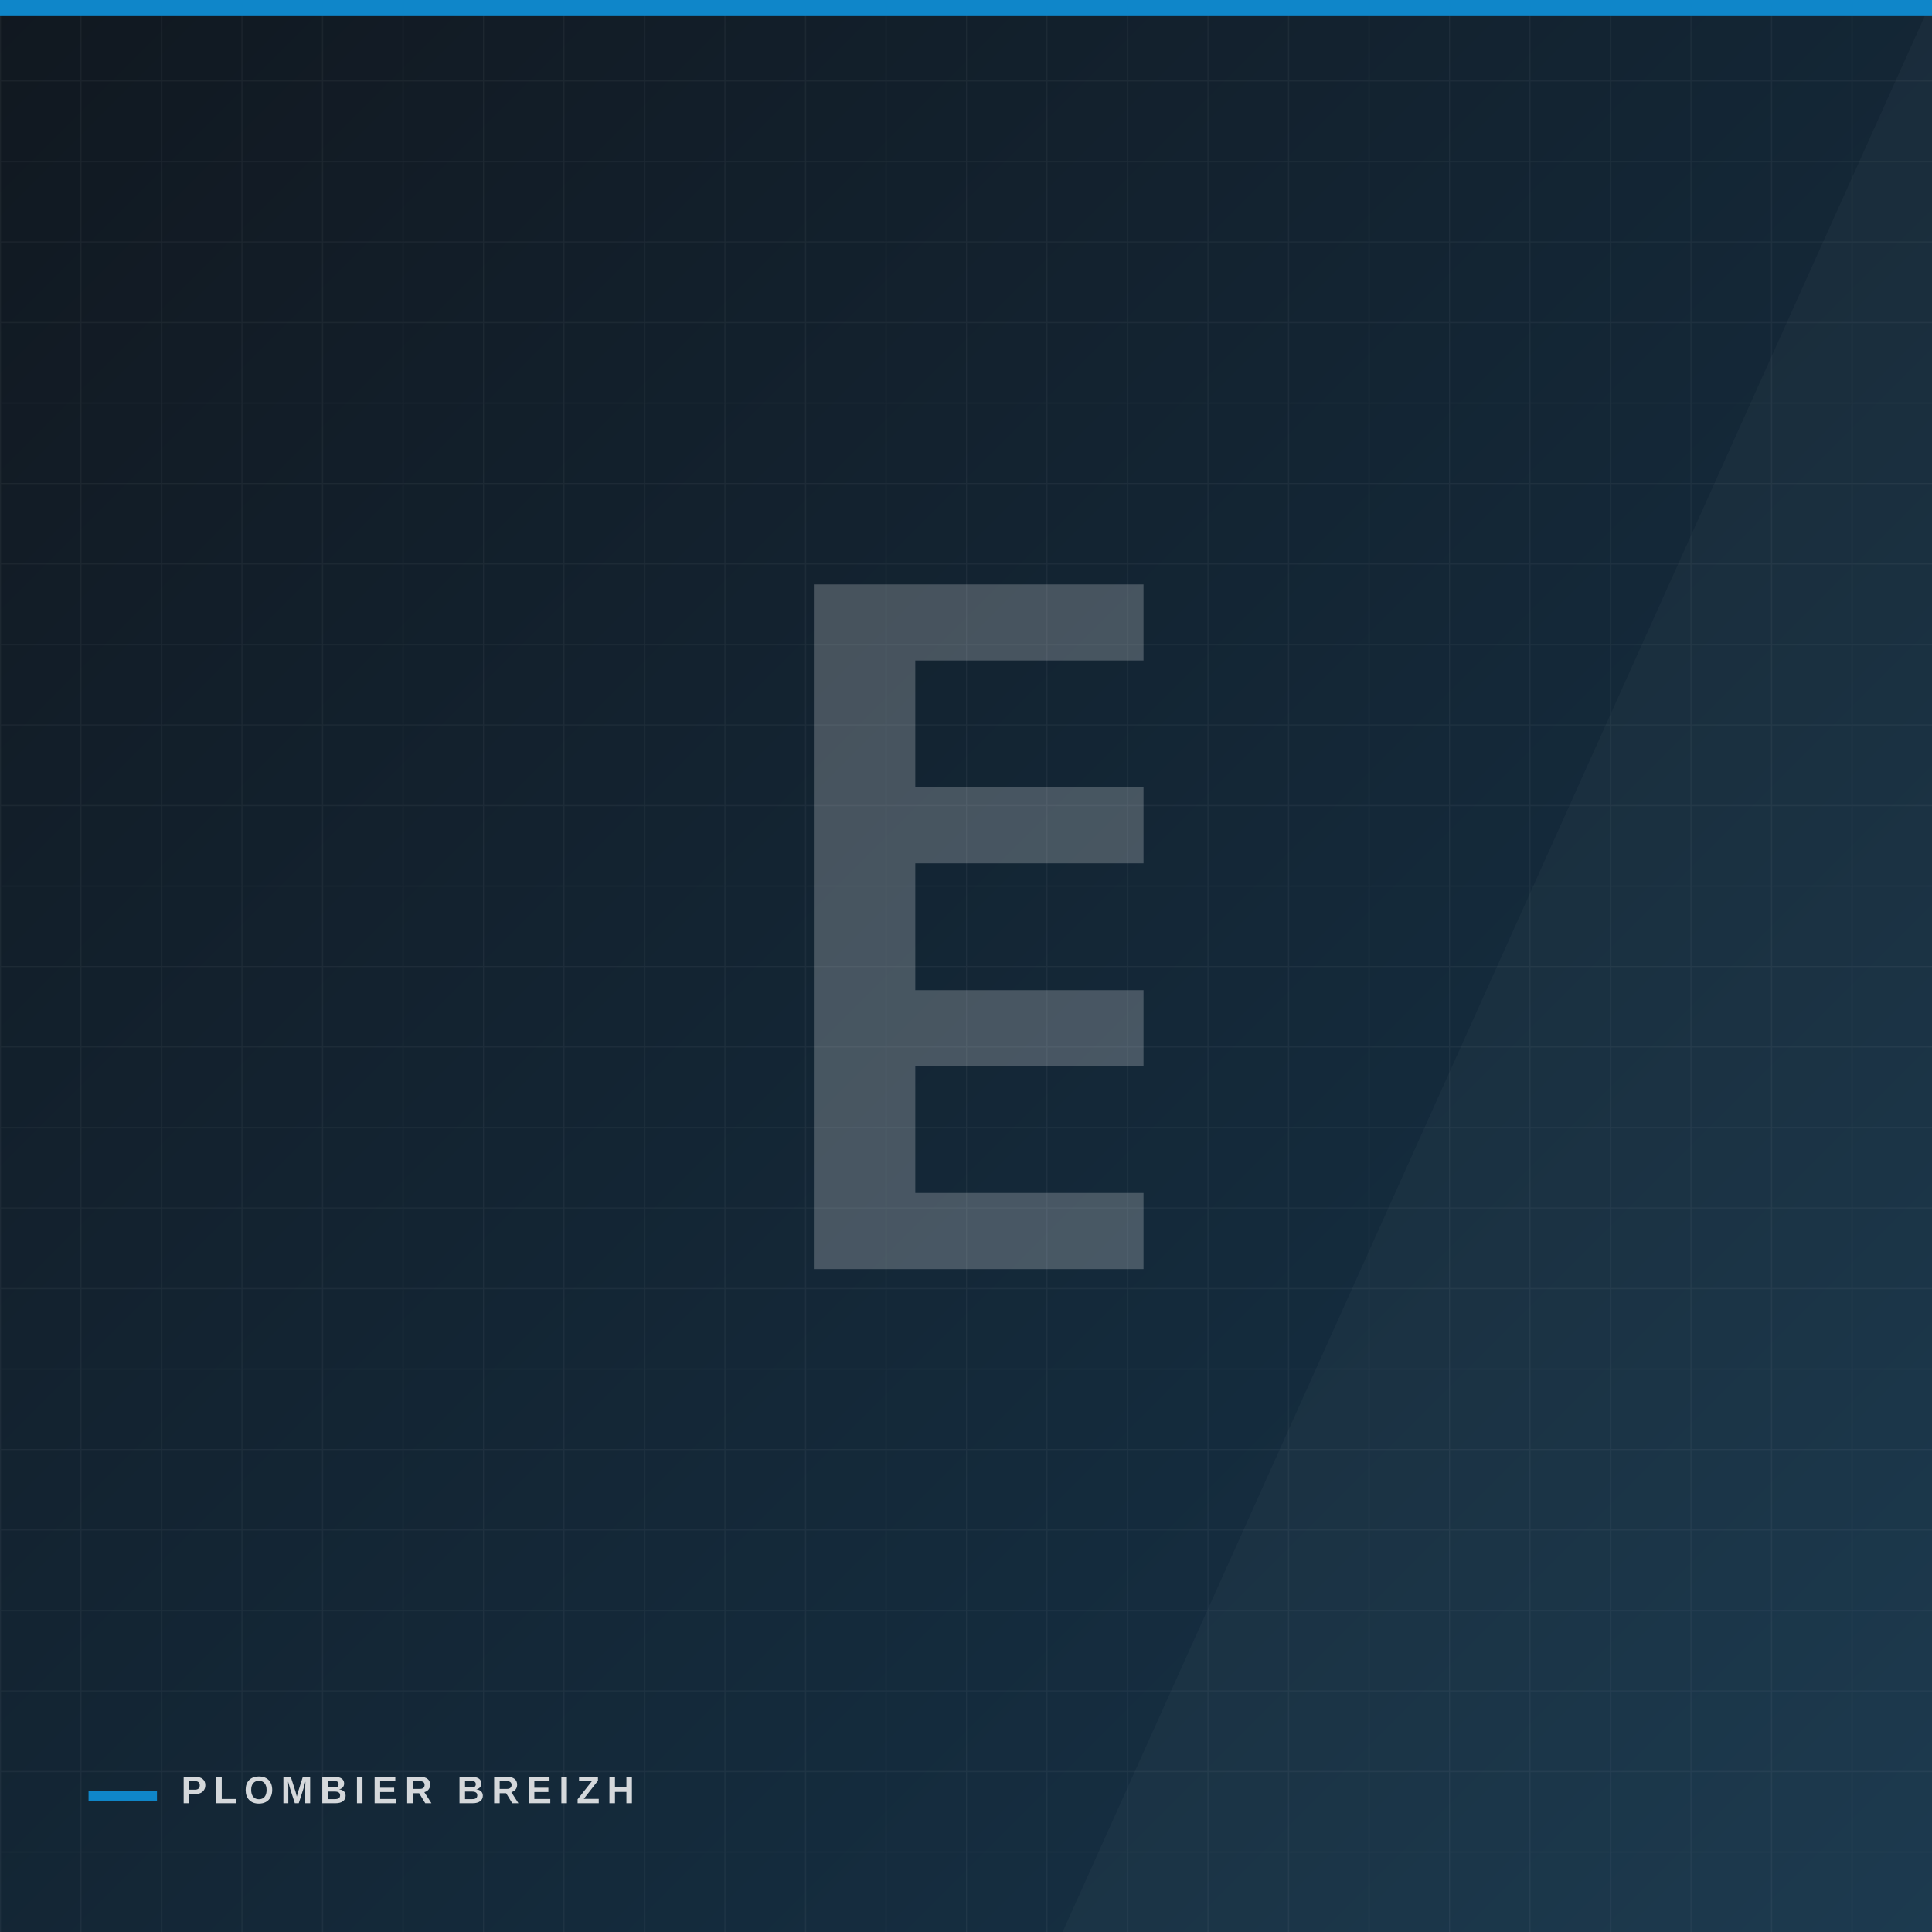
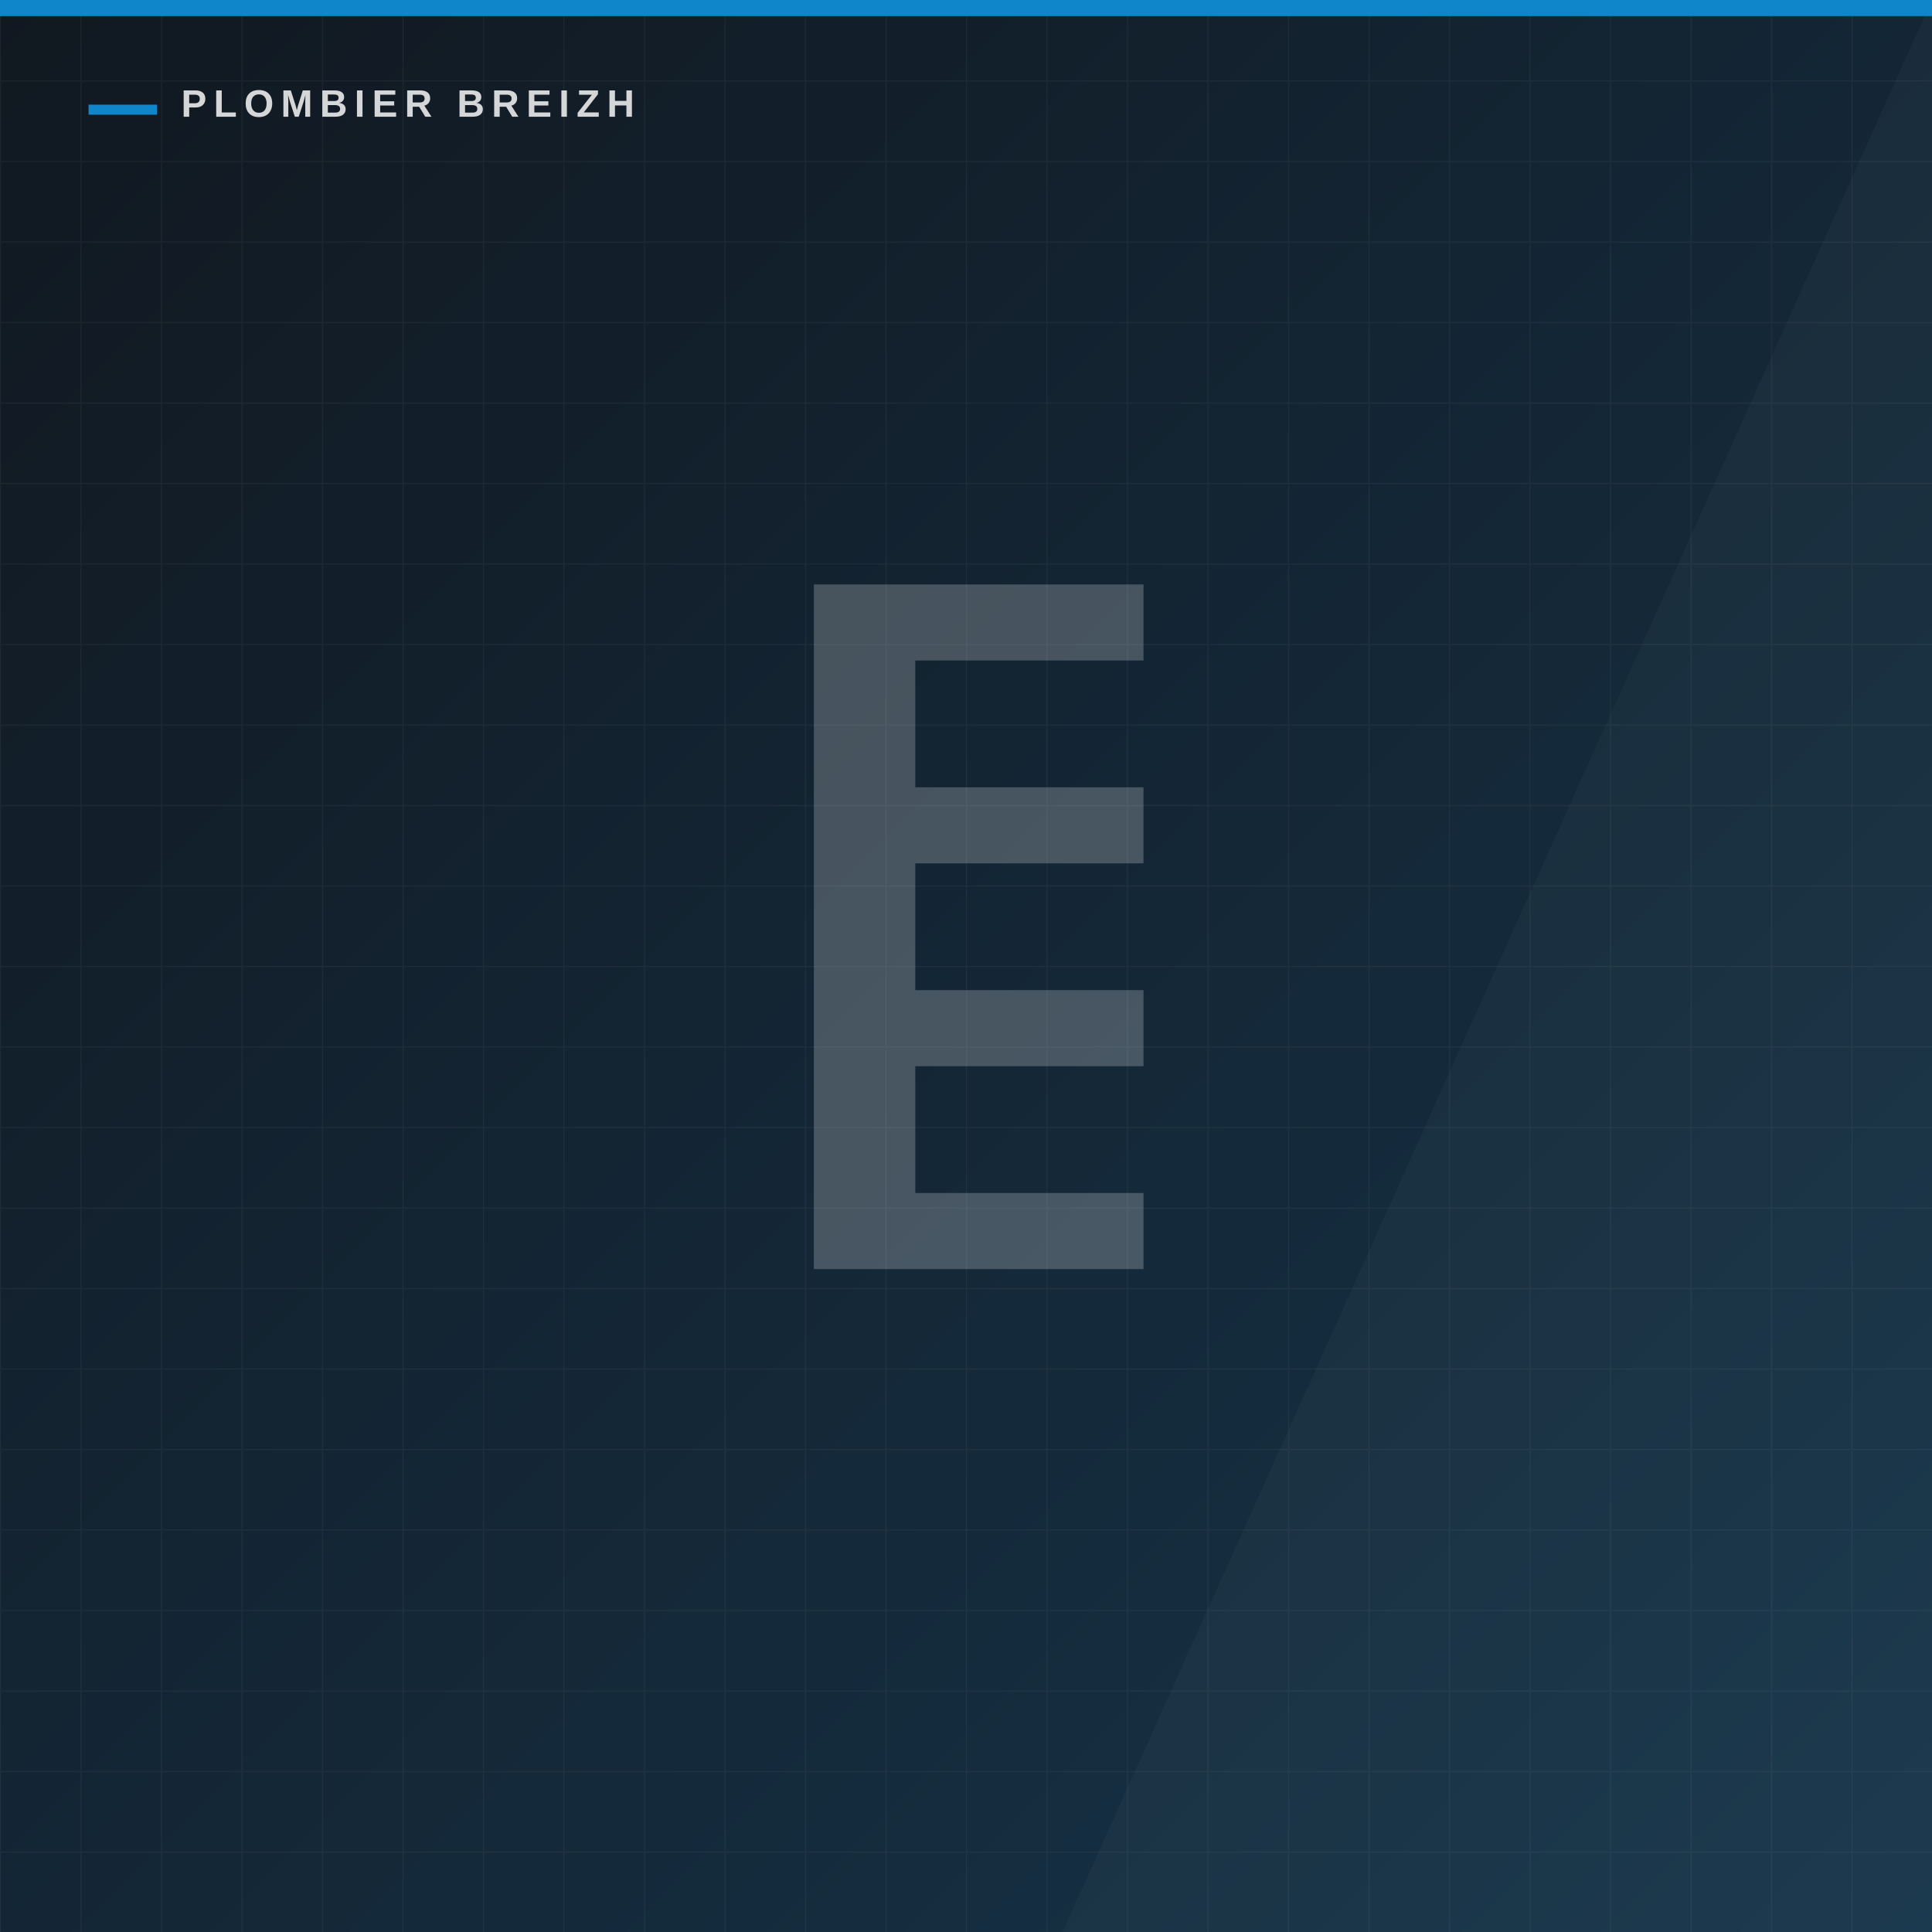
<svg xmlns="http://www.w3.org/2000/svg" viewBox="0 0 960 960" width="960" height="960" role="presentation">
  <defs>
    <linearGradient id="g" x1="0" y1="0" x2="1" y2="1">
      <stop offset="0" stop-color="#111820" />
      <stop offset="1" stop-color="#16344A" />
    </linearGradient>
    <pattern id="p" width="40" height="40" patternUnits="userSpaceOnUse">
      <path d="M40 0H0v40" fill="none" stroke="#FFFFFF" stroke-opacity="0.05" stroke-width="1" />
    </pattern>
  </defs>
  <rect width="960" height="960" fill="url(#g)" />
  <rect width="960" height="960" fill="url(#p)" />
  <path d="M960 0 L960 960 L528 960 Z" fill="#FFFFFF" fill-opacity="0.03" />
  <rect x="0" y="0" width="960" height="8" fill="#0F86C9" />
  <g transform="translate(278.4 240) scale(6.300)">
    <path d="M20 8h26v6H28v10h18v6H28v10h18v6H28v10h18v6H20V8Z" fill="#FFFFFF" fill-opacity="0.22" />
  </g>
-   <g transform="translate(44 916)">
+   <g transform="translate(44 78)">
    <rect x="0" y="-26" width="34" height="5" fill="#0F86C9" />
    <text x="46" y="-20" font-family="Segoe UI,Helvetica Neue,Arial,sans-serif" font-size="19" font-weight="700" letter-spacing="3.5" fill="#FFFFFF" fill-opacity="0.82">PLOMBIER BREIZH</text>
  </g>
</svg>
